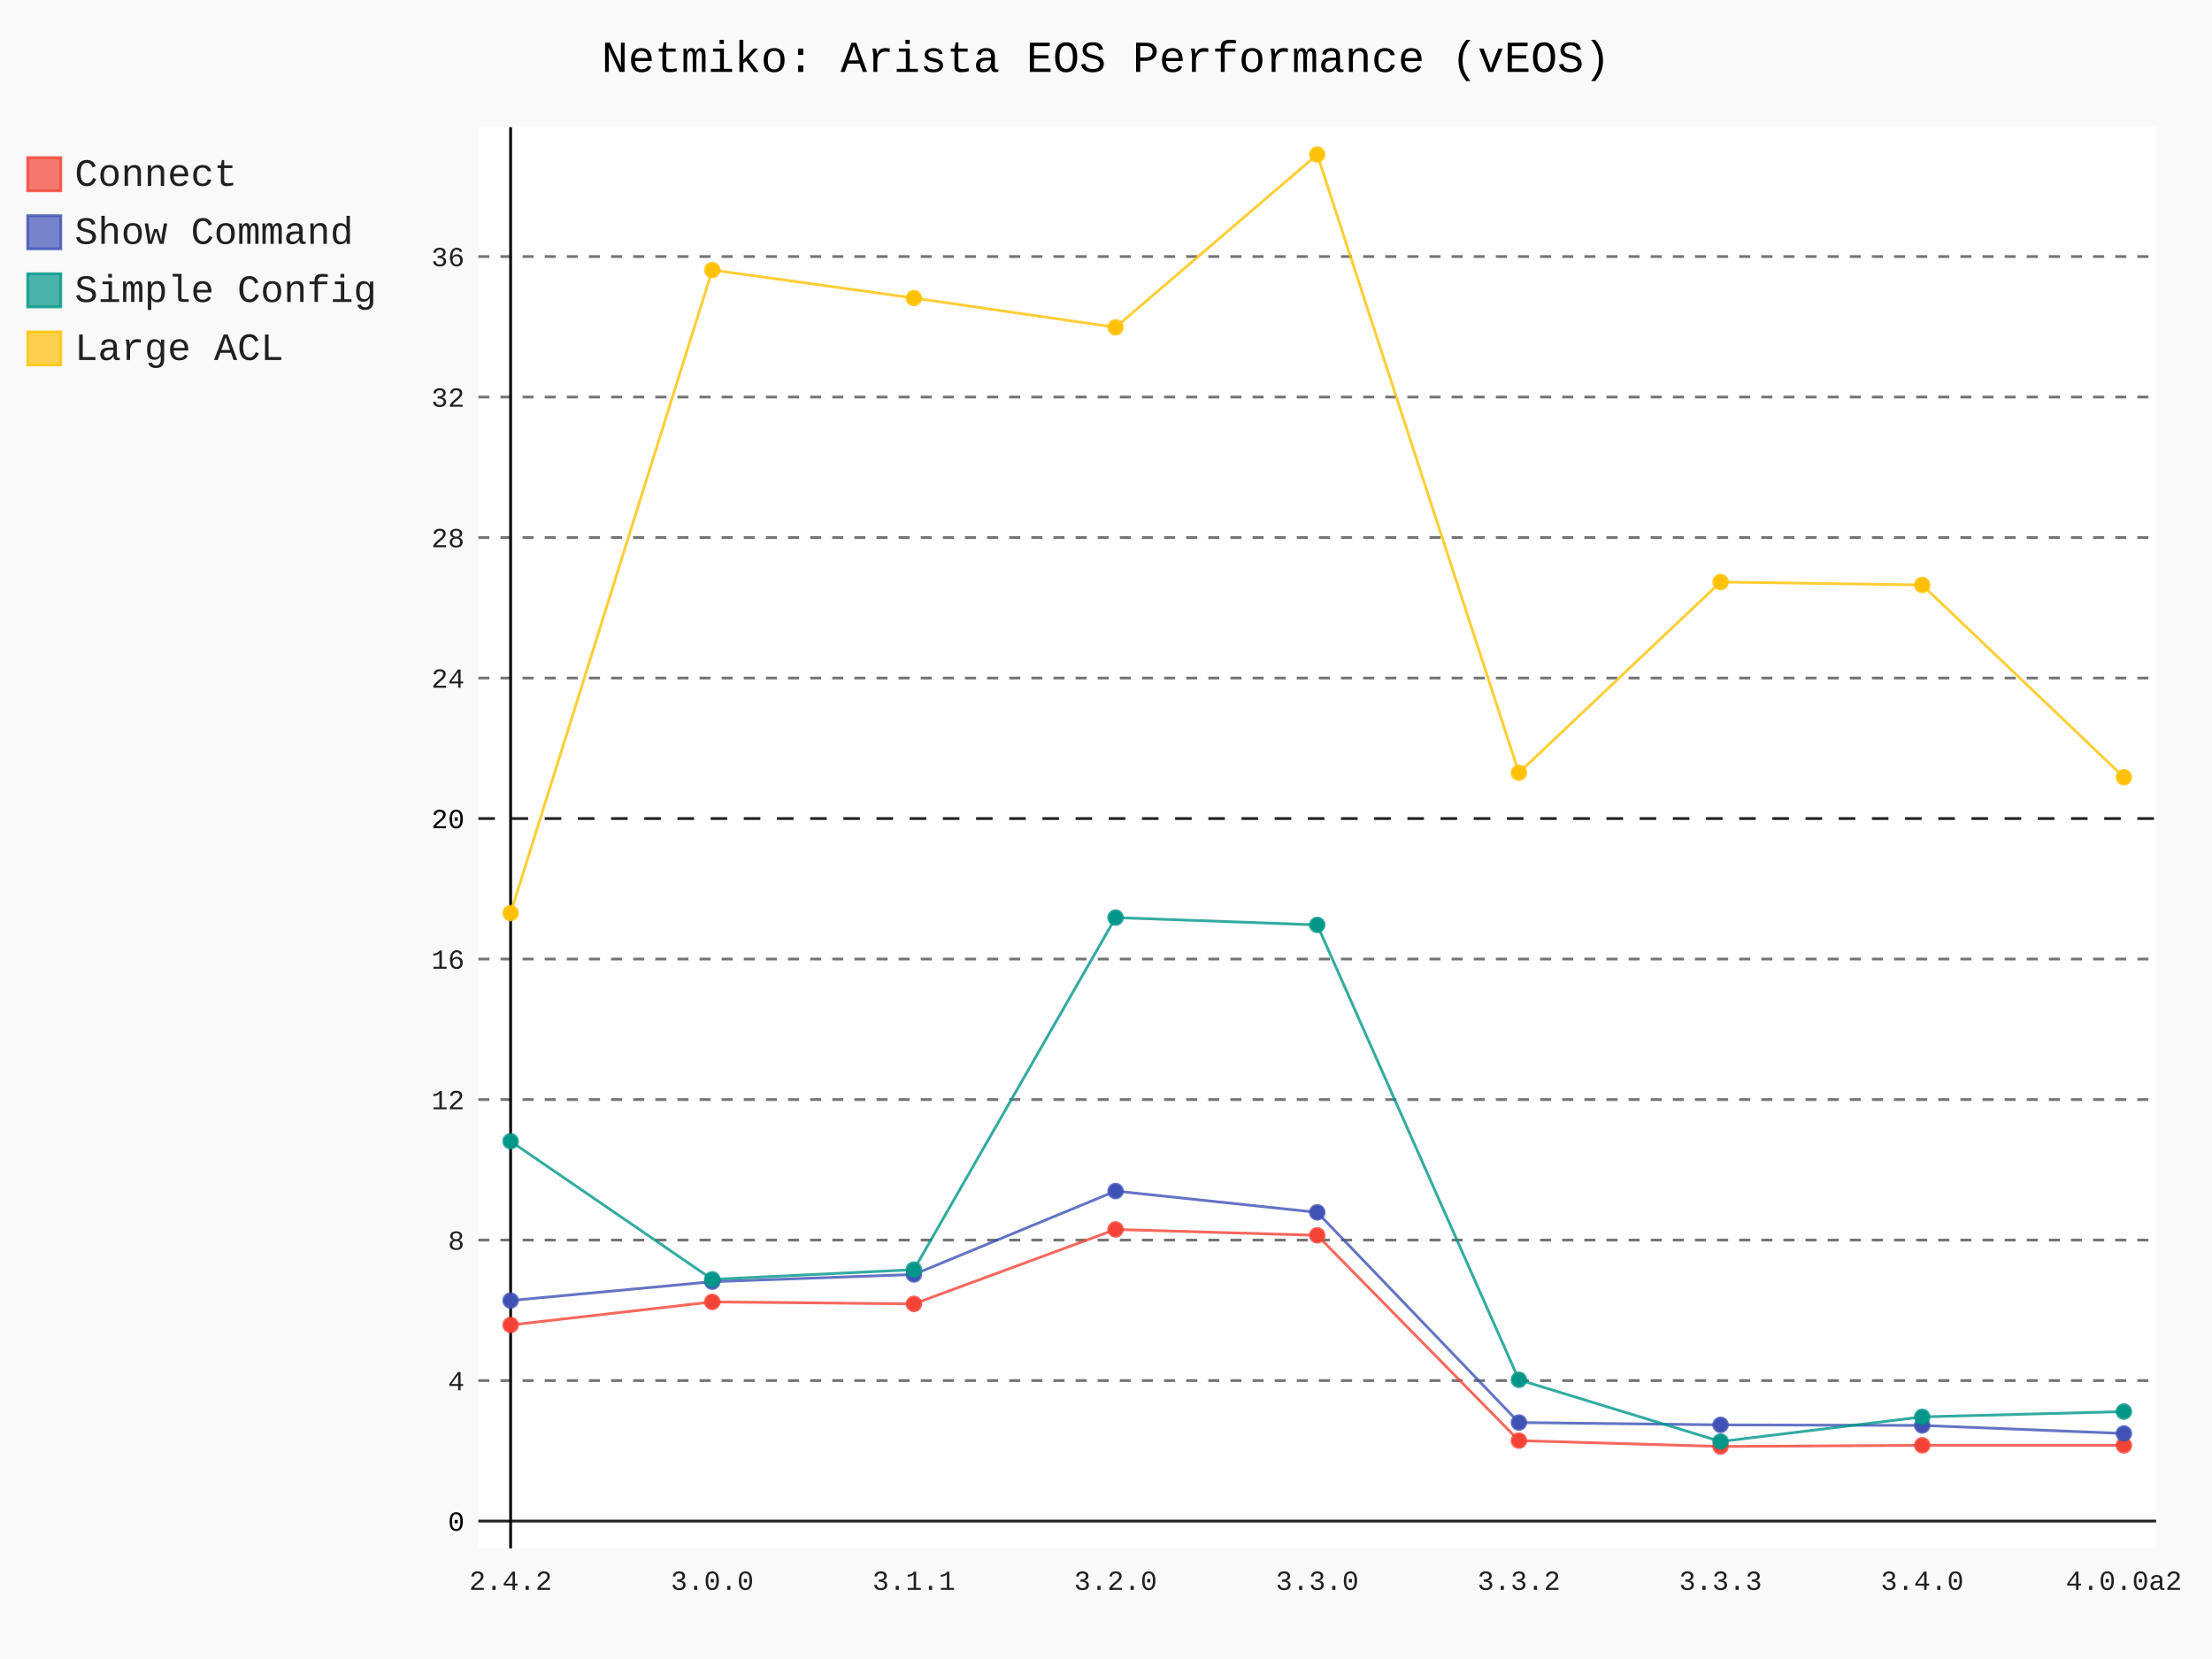
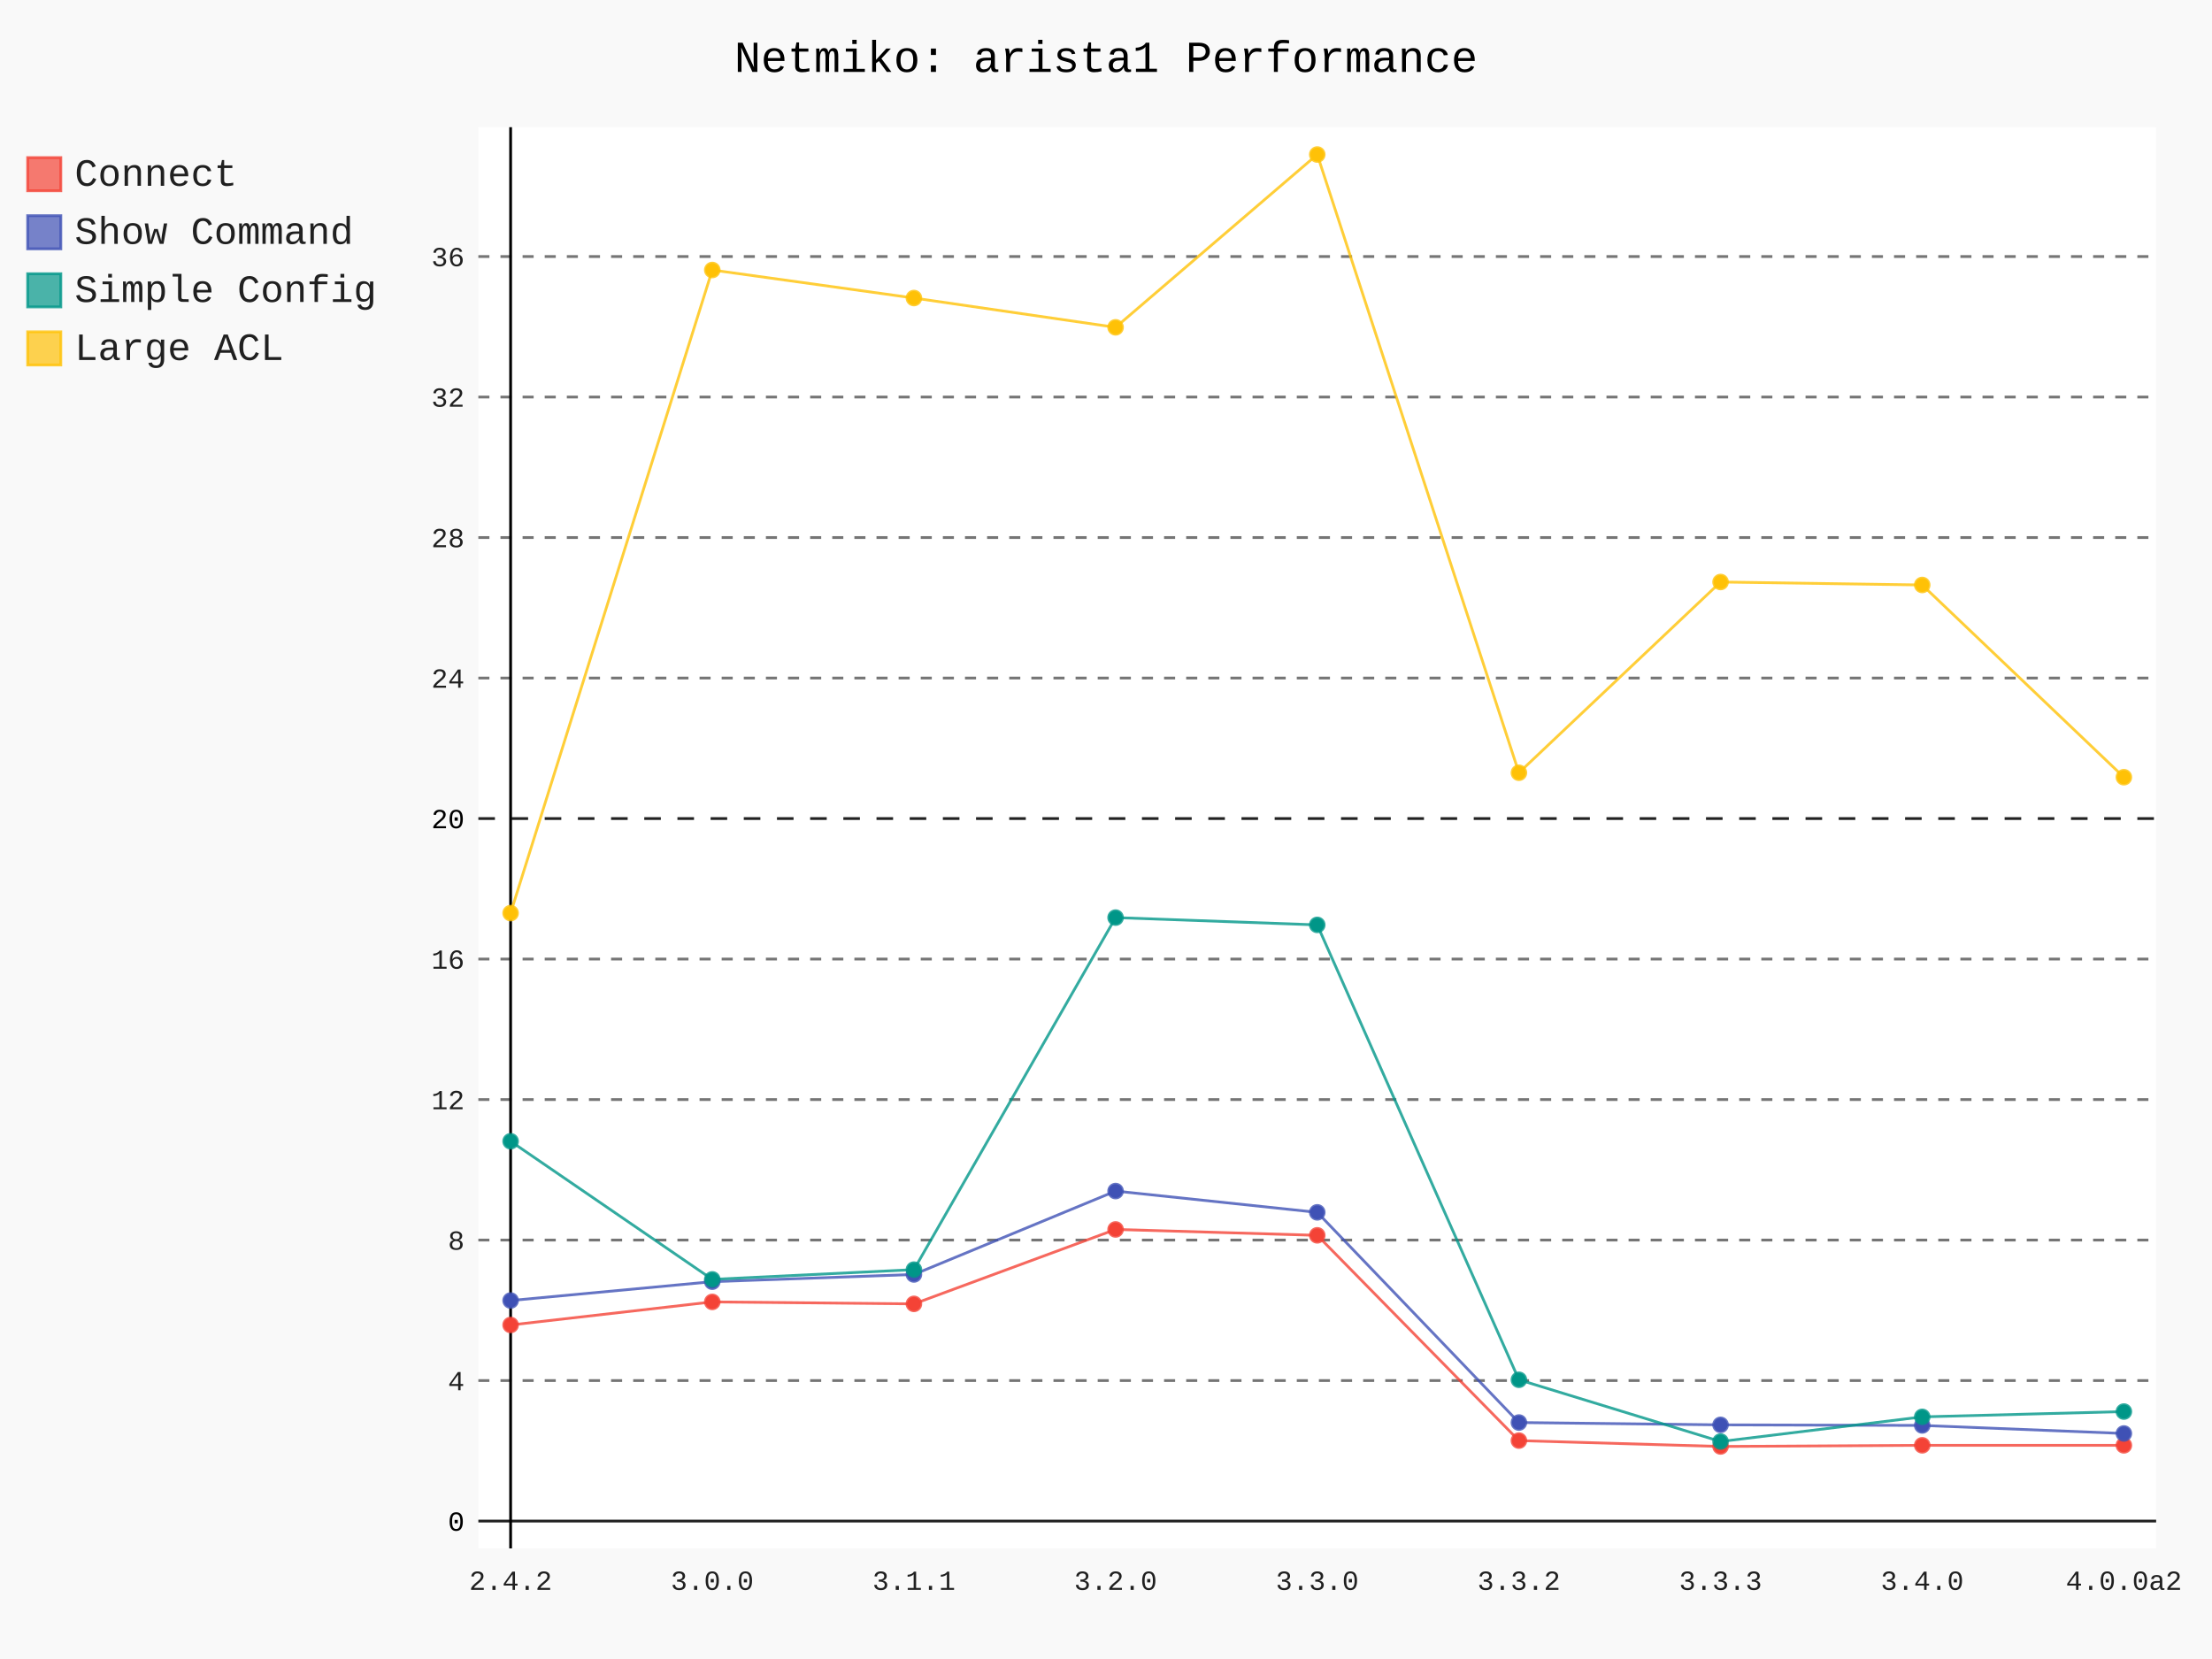
- <svg xmlns="http://www.w3.org/2000/svg" id="chart-83383c4d-131e-4451-8765-e4a0525ccb75" class="pygal-chart" viewBox="0 0 800 600">
+ <svg xmlns="http://www.w3.org/2000/svg" class="pygal-chart" id="chart-b3a2845d-cff3-4b10-b2d0-16e907e02e80" viewBox="0 0 800 600">
  <defs>
-     <style type="text/css">#chart-83383c4d-131e-4451-8765-e4a0525ccb75{-webkit-user-select:none;-webkit-font-smoothing:antialiased;font-family:Consolas,"Liberation Mono",Menlo,Courier,monospace}#chart-83383c4d-131e-4451-8765-e4a0525ccb75 .title{font-family:Consolas,"Liberation Mono",Menlo,Courier,monospace;font-size:16px}#chart-83383c4d-131e-4451-8765-e4a0525ccb75 .legends .legend text{font-family:Consolas,"Liberation Mono",Menlo,Courier,monospace;font-size:14px}#chart-83383c4d-131e-4451-8765-e4a0525ccb75 .axis text{font-family:Consolas,"Liberation Mono",Menlo,Courier,monospace;font-size:10px}#chart-83383c4d-131e-4451-8765-e4a0525ccb75 .axis text.major{font-family:Consolas,"Liberation Mono",Menlo,Courier,monospace;font-size:10px}#chart-83383c4d-131e-4451-8765-e4a0525ccb75 .text-overlay text.value{font-family:Consolas,"Liberation Mono",Menlo,Courier,monospace;font-size:16px}#chart-83383c4d-131e-4451-8765-e4a0525ccb75 .text-overlay text.label{font-family:Consolas,"Liberation Mono",Menlo,Courier,monospace;font-size:10px}#chart-83383c4d-131e-4451-8765-e4a0525ccb75 .tooltip{font-family:Consolas,"Liberation Mono",Menlo,Courier,monospace;font-size:14px}#chart-83383c4d-131e-4451-8765-e4a0525ccb75 text.no_data{font-family:Consolas,"Liberation Mono",Menlo,Courier,monospace;font-size:64px}
- #chart-83383c4d-131e-4451-8765-e4a0525ccb75{background-color:rgba(249,249,249,1)}#chart-83383c4d-131e-4451-8765-e4a0525ccb75 path,#chart-83383c4d-131e-4451-8765-e4a0525ccb75 line,#chart-83383c4d-131e-4451-8765-e4a0525ccb75 rect,#chart-83383c4d-131e-4451-8765-e4a0525ccb75 circle{-webkit-transition:150ms;-moz-transition:150ms;transition:150ms}#chart-83383c4d-131e-4451-8765-e4a0525ccb75 .graph &gt; .background{fill:rgba(249,249,249,1)}#chart-83383c4d-131e-4451-8765-e4a0525ccb75 .plot &gt; .background{fill:rgba(255,255,255,1)}#chart-83383c4d-131e-4451-8765-e4a0525ccb75 .graph{fill:rgba(0,0,0,.87)}#chart-83383c4d-131e-4451-8765-e4a0525ccb75 text.no_data{fill:rgba(0,0,0,1)}#chart-83383c4d-131e-4451-8765-e4a0525ccb75 .title{fill:rgba(0,0,0,1)}#chart-83383c4d-131e-4451-8765-e4a0525ccb75 .legends .legend text{fill:rgba(0,0,0,.87)}#chart-83383c4d-131e-4451-8765-e4a0525ccb75 .legends .legend:hover text{fill:rgba(0,0,0,1)}#chart-83383c4d-131e-4451-8765-e4a0525ccb75 .axis .line{stroke:rgba(0,0,0,1)}#chart-83383c4d-131e-4451-8765-e4a0525ccb75 .axis .guide.line{stroke:rgba(0,0,0,.54)}#chart-83383c4d-131e-4451-8765-e4a0525ccb75 .axis .major.line{stroke:rgba(0,0,0,.87)}#chart-83383c4d-131e-4451-8765-e4a0525ccb75 .axis text.major{fill:rgba(0,0,0,1)}#chart-83383c4d-131e-4451-8765-e4a0525ccb75 .axis.y .guides:hover .guide.line,#chart-83383c4d-131e-4451-8765-e4a0525ccb75 .line-graph .axis.x .guides:hover .guide.line,#chart-83383c4d-131e-4451-8765-e4a0525ccb75 .stackedline-graph .axis.x .guides:hover .guide.line,#chart-83383c4d-131e-4451-8765-e4a0525ccb75 .xy-graph .axis.x .guides:hover .guide.line{stroke:rgba(0,0,0,1)}#chart-83383c4d-131e-4451-8765-e4a0525ccb75 .axis .guides:hover text{fill:rgba(0,0,0,1)}#chart-83383c4d-131e-4451-8765-e4a0525ccb75 .reactive{fill-opacity:.7;stroke-opacity:.8}#chart-83383c4d-131e-4451-8765-e4a0525ccb75 .ci{stroke:rgba(0,0,0,.87)}#chart-83383c4d-131e-4451-8765-e4a0525ccb75 .reactive.active,#chart-83383c4d-131e-4451-8765-e4a0525ccb75 .active .reactive{fill-opacity:.8;stroke-opacity:.9;stroke-width:4}#chart-83383c4d-131e-4451-8765-e4a0525ccb75 .ci .reactive.active{stroke-width:1.5}#chart-83383c4d-131e-4451-8765-e4a0525ccb75 .series text{fill:rgba(0,0,0,1)}#chart-83383c4d-131e-4451-8765-e4a0525ccb75 .tooltip rect{fill:rgba(255,255,255,1);stroke:rgba(0,0,0,1);-webkit-transition:opacity 150ms;-moz-transition:opacity 150ms;transition:opacity 150ms}#chart-83383c4d-131e-4451-8765-e4a0525ccb75 .tooltip .label{fill:rgba(0,0,0,.87)}#chart-83383c4d-131e-4451-8765-e4a0525ccb75 .tooltip .label{fill:rgba(0,0,0,.87)}#chart-83383c4d-131e-4451-8765-e4a0525ccb75 .tooltip .legend{font-size:.8em;fill:rgba(0,0,0,.54)}#chart-83383c4d-131e-4451-8765-e4a0525ccb75 .tooltip .x_label{font-size:.6em;fill:rgba(0,0,0,1)}#chart-83383c4d-131e-4451-8765-e4a0525ccb75 .tooltip .xlink{font-size:.5em;text-decoration:underline}#chart-83383c4d-131e-4451-8765-e4a0525ccb75 .tooltip .value{font-size:1.5em}#chart-83383c4d-131e-4451-8765-e4a0525ccb75 .bound{font-size:.5em}#chart-83383c4d-131e-4451-8765-e4a0525ccb75 .max-value{font-size:.75em;fill:rgba(0,0,0,.54)}#chart-83383c4d-131e-4451-8765-e4a0525ccb75 .map-element{fill:rgba(255,255,255,1);stroke:rgba(0,0,0,.54) !important}#chart-83383c4d-131e-4451-8765-e4a0525ccb75 .map-element .reactive{fill-opacity:inherit;stroke-opacity:inherit}#chart-83383c4d-131e-4451-8765-e4a0525ccb75 .color-0,#chart-83383c4d-131e-4451-8765-e4a0525ccb75 .color-0 a:visited{stroke:#F44336;fill:#F44336}#chart-83383c4d-131e-4451-8765-e4a0525ccb75 .color-1,#chart-83383c4d-131e-4451-8765-e4a0525ccb75 .color-1 a:visited{stroke:#3F51B5;fill:#3F51B5}#chart-83383c4d-131e-4451-8765-e4a0525ccb75 .color-2,#chart-83383c4d-131e-4451-8765-e4a0525ccb75 .color-2 a:visited{stroke:#009688;fill:#009688}#chart-83383c4d-131e-4451-8765-e4a0525ccb75 .color-3,#chart-83383c4d-131e-4451-8765-e4a0525ccb75 .color-3 a:visited{stroke:#FFC107;fill:#FFC107}#chart-83383c4d-131e-4451-8765-e4a0525ccb75 .text-overlay .color-0 text{fill:black}#chart-83383c4d-131e-4451-8765-e4a0525ccb75 .text-overlay .color-1 text{fill:black}#chart-83383c4d-131e-4451-8765-e4a0525ccb75 .text-overlay .color-2 text{fill:black}#chart-83383c4d-131e-4451-8765-e4a0525ccb75 .text-overlay .color-3 text{fill:black}
- #chart-83383c4d-131e-4451-8765-e4a0525ccb75 text.no_data{text-anchor:middle}#chart-83383c4d-131e-4451-8765-e4a0525ccb75 .guide.line{fill:none}#chart-83383c4d-131e-4451-8765-e4a0525ccb75 .centered{text-anchor:middle}#chart-83383c4d-131e-4451-8765-e4a0525ccb75 .title{text-anchor:middle}#chart-83383c4d-131e-4451-8765-e4a0525ccb75 .legends .legend text{fill-opacity:1}#chart-83383c4d-131e-4451-8765-e4a0525ccb75 .axis.x text{text-anchor:middle}#chart-83383c4d-131e-4451-8765-e4a0525ccb75 .axis.x:not(.web) text[transform]{text-anchor:start}#chart-83383c4d-131e-4451-8765-e4a0525ccb75 .axis.x:not(.web) text[transform].backwards{text-anchor:end}#chart-83383c4d-131e-4451-8765-e4a0525ccb75 .axis.y text{text-anchor:end}#chart-83383c4d-131e-4451-8765-e4a0525ccb75 .axis.y text[transform].backwards{text-anchor:start}#chart-83383c4d-131e-4451-8765-e4a0525ccb75 .axis.y2 text{text-anchor:start}#chart-83383c4d-131e-4451-8765-e4a0525ccb75 .axis.y2 text[transform].backwards{text-anchor:end}#chart-83383c4d-131e-4451-8765-e4a0525ccb75 .axis .guide.line{stroke-dasharray:4,4}#chart-83383c4d-131e-4451-8765-e4a0525ccb75 .axis .major.guide.line{stroke-dasharray:6,6}#chart-83383c4d-131e-4451-8765-e4a0525ccb75 .horizontal .axis.y .guide.line,#chart-83383c4d-131e-4451-8765-e4a0525ccb75 .horizontal .axis.y2 .guide.line,#chart-83383c4d-131e-4451-8765-e4a0525ccb75 .vertical .axis.x .guide.line{opacity:0}#chart-83383c4d-131e-4451-8765-e4a0525ccb75 .horizontal .axis.always_show .guide.line,#chart-83383c4d-131e-4451-8765-e4a0525ccb75 .vertical .axis.always_show .guide.line{opacity:1 !important}#chart-83383c4d-131e-4451-8765-e4a0525ccb75 .axis.y .guides:hover .guide.line,#chart-83383c4d-131e-4451-8765-e4a0525ccb75 .axis.y2 .guides:hover .guide.line,#chart-83383c4d-131e-4451-8765-e4a0525ccb75 .axis.x .guides:hover .guide.line{opacity:1}#chart-83383c4d-131e-4451-8765-e4a0525ccb75 .axis .guides:hover text{opacity:1}#chart-83383c4d-131e-4451-8765-e4a0525ccb75 .nofill{fill:none}#chart-83383c4d-131e-4451-8765-e4a0525ccb75 .subtle-fill{fill-opacity:.2}#chart-83383c4d-131e-4451-8765-e4a0525ccb75 .dot{stroke-width:1px;fill-opacity:1}#chart-83383c4d-131e-4451-8765-e4a0525ccb75 .dot.active{stroke-width:5px}#chart-83383c4d-131e-4451-8765-e4a0525ccb75 .dot.negative{fill:transparent}#chart-83383c4d-131e-4451-8765-e4a0525ccb75 text,#chart-83383c4d-131e-4451-8765-e4a0525ccb75 tspan{stroke:none !important}#chart-83383c4d-131e-4451-8765-e4a0525ccb75 .series text.active{opacity:1}#chart-83383c4d-131e-4451-8765-e4a0525ccb75 .tooltip rect{fill-opacity:.95;stroke-width:.5}#chart-83383c4d-131e-4451-8765-e4a0525ccb75 .tooltip text{fill-opacity:1}#chart-83383c4d-131e-4451-8765-e4a0525ccb75 .showable{visibility:hidden}#chart-83383c4d-131e-4451-8765-e4a0525ccb75 .showable.shown{visibility:visible}#chart-83383c4d-131e-4451-8765-e4a0525ccb75 .gauge-background{fill:rgba(229,229,229,1);stroke:none}#chart-83383c4d-131e-4451-8765-e4a0525ccb75 .bg-lines{stroke:rgba(249,249,249,1);stroke-width:2px}</style>
+     <style type="text/css">#chart-b3a2845d-cff3-4b10-b2d0-16e907e02e80{-webkit-user-select:none;-webkit-font-smoothing:antialiased;font-family:Consolas,"Liberation Mono",Menlo,Courier,monospace}#chart-b3a2845d-cff3-4b10-b2d0-16e907e02e80 .title{font-family:Consolas,"Liberation Mono",Menlo,Courier,monospace;font-size:16px}#chart-b3a2845d-cff3-4b10-b2d0-16e907e02e80 .legends .legend text{font-family:Consolas,"Liberation Mono",Menlo,Courier,monospace;font-size:14px}#chart-b3a2845d-cff3-4b10-b2d0-16e907e02e80 .axis text{font-family:Consolas,"Liberation Mono",Menlo,Courier,monospace;font-size:10px}#chart-b3a2845d-cff3-4b10-b2d0-16e907e02e80 .axis text.major{font-family:Consolas,"Liberation Mono",Menlo,Courier,monospace;font-size:10px}#chart-b3a2845d-cff3-4b10-b2d0-16e907e02e80 .text-overlay text.value{font-family:Consolas,"Liberation Mono",Menlo,Courier,monospace;font-size:16px}#chart-b3a2845d-cff3-4b10-b2d0-16e907e02e80 .text-overlay text.label{font-family:Consolas,"Liberation Mono",Menlo,Courier,monospace;font-size:10px}#chart-b3a2845d-cff3-4b10-b2d0-16e907e02e80 .tooltip{font-family:Consolas,"Liberation Mono",Menlo,Courier,monospace;font-size:14px}#chart-b3a2845d-cff3-4b10-b2d0-16e907e02e80 text.no_data{font-family:Consolas,"Liberation Mono",Menlo,Courier,monospace;font-size:64px}
+ #chart-b3a2845d-cff3-4b10-b2d0-16e907e02e80{background-color:rgba(249,249,249,1)}#chart-b3a2845d-cff3-4b10-b2d0-16e907e02e80 path,#chart-b3a2845d-cff3-4b10-b2d0-16e907e02e80 line,#chart-b3a2845d-cff3-4b10-b2d0-16e907e02e80 rect,#chart-b3a2845d-cff3-4b10-b2d0-16e907e02e80 circle{-webkit-transition:150ms;-moz-transition:150ms;transition:150ms}#chart-b3a2845d-cff3-4b10-b2d0-16e907e02e80 .graph &gt; .background{fill:rgba(249,249,249,1)}#chart-b3a2845d-cff3-4b10-b2d0-16e907e02e80 .plot &gt; .background{fill:rgba(255,255,255,1)}#chart-b3a2845d-cff3-4b10-b2d0-16e907e02e80 .graph{fill:rgba(0,0,0,.87)}#chart-b3a2845d-cff3-4b10-b2d0-16e907e02e80 text.no_data{fill:rgba(0,0,0,1)}#chart-b3a2845d-cff3-4b10-b2d0-16e907e02e80 .title{fill:rgba(0,0,0,1)}#chart-b3a2845d-cff3-4b10-b2d0-16e907e02e80 .legends .legend text{fill:rgba(0,0,0,.87)}#chart-b3a2845d-cff3-4b10-b2d0-16e907e02e80 .legends .legend:hover text{fill:rgba(0,0,0,1)}#chart-b3a2845d-cff3-4b10-b2d0-16e907e02e80 .axis .line{stroke:rgba(0,0,0,1)}#chart-b3a2845d-cff3-4b10-b2d0-16e907e02e80 .axis .guide.line{stroke:rgba(0,0,0,.54)}#chart-b3a2845d-cff3-4b10-b2d0-16e907e02e80 .axis .major.line{stroke:rgba(0,0,0,.87)}#chart-b3a2845d-cff3-4b10-b2d0-16e907e02e80 .axis text.major{fill:rgba(0,0,0,1)}#chart-b3a2845d-cff3-4b10-b2d0-16e907e02e80 .axis.y .guides:hover .guide.line,#chart-b3a2845d-cff3-4b10-b2d0-16e907e02e80 .line-graph .axis.x .guides:hover .guide.line,#chart-b3a2845d-cff3-4b10-b2d0-16e907e02e80 .stackedline-graph .axis.x .guides:hover .guide.line,#chart-b3a2845d-cff3-4b10-b2d0-16e907e02e80 .xy-graph .axis.x .guides:hover .guide.line{stroke:rgba(0,0,0,1)}#chart-b3a2845d-cff3-4b10-b2d0-16e907e02e80 .axis .guides:hover text{fill:rgba(0,0,0,1)}#chart-b3a2845d-cff3-4b10-b2d0-16e907e02e80 .reactive{fill-opacity:.7;stroke-opacity:.8}#chart-b3a2845d-cff3-4b10-b2d0-16e907e02e80 .ci{stroke:rgba(0,0,0,.87)}#chart-b3a2845d-cff3-4b10-b2d0-16e907e02e80 .reactive.active,#chart-b3a2845d-cff3-4b10-b2d0-16e907e02e80 .active .reactive{fill-opacity:.8;stroke-opacity:.9;stroke-width:4}#chart-b3a2845d-cff3-4b10-b2d0-16e907e02e80 .ci .reactive.active{stroke-width:1.5}#chart-b3a2845d-cff3-4b10-b2d0-16e907e02e80 .series text{fill:rgba(0,0,0,1)}#chart-b3a2845d-cff3-4b10-b2d0-16e907e02e80 .tooltip rect{fill:rgba(255,255,255,1);stroke:rgba(0,0,0,1);-webkit-transition:opacity 150ms;-moz-transition:opacity 150ms;transition:opacity 150ms}#chart-b3a2845d-cff3-4b10-b2d0-16e907e02e80 .tooltip .label{fill:rgba(0,0,0,.87)}#chart-b3a2845d-cff3-4b10-b2d0-16e907e02e80 .tooltip .label{fill:rgba(0,0,0,.87)}#chart-b3a2845d-cff3-4b10-b2d0-16e907e02e80 .tooltip .legend{font-size:.8em;fill:rgba(0,0,0,.54)}#chart-b3a2845d-cff3-4b10-b2d0-16e907e02e80 .tooltip .x_label{font-size:.6em;fill:rgba(0,0,0,1)}#chart-b3a2845d-cff3-4b10-b2d0-16e907e02e80 .tooltip .xlink{font-size:.5em;text-decoration:underline}#chart-b3a2845d-cff3-4b10-b2d0-16e907e02e80 .tooltip .value{font-size:1.5em}#chart-b3a2845d-cff3-4b10-b2d0-16e907e02e80 .bound{font-size:.5em}#chart-b3a2845d-cff3-4b10-b2d0-16e907e02e80 .max-value{font-size:.75em;fill:rgba(0,0,0,.54)}#chart-b3a2845d-cff3-4b10-b2d0-16e907e02e80 .map-element{fill:rgba(255,255,255,1);stroke:rgba(0,0,0,.54) !important}#chart-b3a2845d-cff3-4b10-b2d0-16e907e02e80 .map-element .reactive{fill-opacity:inherit;stroke-opacity:inherit}#chart-b3a2845d-cff3-4b10-b2d0-16e907e02e80 .color-0,#chart-b3a2845d-cff3-4b10-b2d0-16e907e02e80 .color-0 a:visited{stroke:#F44336;fill:#F44336}#chart-b3a2845d-cff3-4b10-b2d0-16e907e02e80 .color-1,#chart-b3a2845d-cff3-4b10-b2d0-16e907e02e80 .color-1 a:visited{stroke:#3F51B5;fill:#3F51B5}#chart-b3a2845d-cff3-4b10-b2d0-16e907e02e80 .color-2,#chart-b3a2845d-cff3-4b10-b2d0-16e907e02e80 .color-2 a:visited{stroke:#009688;fill:#009688}#chart-b3a2845d-cff3-4b10-b2d0-16e907e02e80 .color-3,#chart-b3a2845d-cff3-4b10-b2d0-16e907e02e80 .color-3 a:visited{stroke:#FFC107;fill:#FFC107}#chart-b3a2845d-cff3-4b10-b2d0-16e907e02e80 .text-overlay .color-0 text{fill:black}#chart-b3a2845d-cff3-4b10-b2d0-16e907e02e80 .text-overlay .color-1 text{fill:black}#chart-b3a2845d-cff3-4b10-b2d0-16e907e02e80 .text-overlay .color-2 text{fill:black}#chart-b3a2845d-cff3-4b10-b2d0-16e907e02e80 .text-overlay .color-3 text{fill:black}
+ #chart-b3a2845d-cff3-4b10-b2d0-16e907e02e80 text.no_data{text-anchor:middle}#chart-b3a2845d-cff3-4b10-b2d0-16e907e02e80 .guide.line{fill:none}#chart-b3a2845d-cff3-4b10-b2d0-16e907e02e80 .centered{text-anchor:middle}#chart-b3a2845d-cff3-4b10-b2d0-16e907e02e80 .title{text-anchor:middle}#chart-b3a2845d-cff3-4b10-b2d0-16e907e02e80 .legends .legend text{fill-opacity:1}#chart-b3a2845d-cff3-4b10-b2d0-16e907e02e80 .axis.x text{text-anchor:middle}#chart-b3a2845d-cff3-4b10-b2d0-16e907e02e80 .axis.x:not(.web) text[transform]{text-anchor:start}#chart-b3a2845d-cff3-4b10-b2d0-16e907e02e80 .axis.x:not(.web) text[transform].backwards{text-anchor:end}#chart-b3a2845d-cff3-4b10-b2d0-16e907e02e80 .axis.y text{text-anchor:end}#chart-b3a2845d-cff3-4b10-b2d0-16e907e02e80 .axis.y text[transform].backwards{text-anchor:start}#chart-b3a2845d-cff3-4b10-b2d0-16e907e02e80 .axis.y2 text{text-anchor:start}#chart-b3a2845d-cff3-4b10-b2d0-16e907e02e80 .axis.y2 text[transform].backwards{text-anchor:end}#chart-b3a2845d-cff3-4b10-b2d0-16e907e02e80 .axis .guide.line{stroke-dasharray:4,4}#chart-b3a2845d-cff3-4b10-b2d0-16e907e02e80 .axis .major.guide.line{stroke-dasharray:6,6}#chart-b3a2845d-cff3-4b10-b2d0-16e907e02e80 .horizontal .axis.y .guide.line,#chart-b3a2845d-cff3-4b10-b2d0-16e907e02e80 .horizontal .axis.y2 .guide.line,#chart-b3a2845d-cff3-4b10-b2d0-16e907e02e80 .vertical .axis.x .guide.line{opacity:0}#chart-b3a2845d-cff3-4b10-b2d0-16e907e02e80 .horizontal .axis.always_show .guide.line,#chart-b3a2845d-cff3-4b10-b2d0-16e907e02e80 .vertical .axis.always_show .guide.line{opacity:1 !important}#chart-b3a2845d-cff3-4b10-b2d0-16e907e02e80 .axis.y .guides:hover .guide.line,#chart-b3a2845d-cff3-4b10-b2d0-16e907e02e80 .axis.y2 .guides:hover .guide.line,#chart-b3a2845d-cff3-4b10-b2d0-16e907e02e80 .axis.x .guides:hover .guide.line{opacity:1}#chart-b3a2845d-cff3-4b10-b2d0-16e907e02e80 .axis .guides:hover text{opacity:1}#chart-b3a2845d-cff3-4b10-b2d0-16e907e02e80 .nofill{fill:none}#chart-b3a2845d-cff3-4b10-b2d0-16e907e02e80 .subtle-fill{fill-opacity:.2}#chart-b3a2845d-cff3-4b10-b2d0-16e907e02e80 .dot{stroke-width:1px;fill-opacity:1}#chart-b3a2845d-cff3-4b10-b2d0-16e907e02e80 .dot.active{stroke-width:5px}#chart-b3a2845d-cff3-4b10-b2d0-16e907e02e80 .dot.negative{fill:transparent}#chart-b3a2845d-cff3-4b10-b2d0-16e907e02e80 text,#chart-b3a2845d-cff3-4b10-b2d0-16e907e02e80 tspan{stroke:none !important}#chart-b3a2845d-cff3-4b10-b2d0-16e907e02e80 .series text.active{opacity:1}#chart-b3a2845d-cff3-4b10-b2d0-16e907e02e80 .tooltip rect{fill-opacity:.95;stroke-width:.5}#chart-b3a2845d-cff3-4b10-b2d0-16e907e02e80 .tooltip text{fill-opacity:1}#chart-b3a2845d-cff3-4b10-b2d0-16e907e02e80 .showable{visibility:hidden}#chart-b3a2845d-cff3-4b10-b2d0-16e907e02e80 .showable.shown{visibility:visible}#chart-b3a2845d-cff3-4b10-b2d0-16e907e02e80 .gauge-background{fill:rgba(229,229,229,1);stroke:none}#chart-b3a2845d-cff3-4b10-b2d0-16e907e02e80 .bg-lines{stroke:rgba(249,249,249,1);stroke-width:2px}</style>
  </defs>
  <g class="graph line-graph vertical">
-     <rect x="0" y="0" width="800" height="600" class="background" />
-     <g transform="translate(173, 46)" class="plot">
-       <rect x="0" y="0" width="606.8" height="514" class="background" />
+     <rect class="background" height="600" width="800" x="0" y="0" />
+     <g class="plot" transform="translate(173, 46)">
+       <rect class="background" height="514" width="606.8" x="0" y="0" />
      <g class="axis y always_show">
        <g class="guides">
-           <path d="M0 504.115 h606.8" class="axis major line" />
-           <text x="-5" y="507.615" class="major">0</text>
-         </g>
-         <g class="guides">
-           <path d="M0 453.3 h606.8" class="guide line" />
-           <text x="-5" y="456.8" class="">4</text>
-         </g>
-         <g class="guides">
-           <path d="M0 402.485 h606.8" class="guide line" />
-           <text x="-5" y="405.985" class="">8</text>
-         </g>
-         <g class="guides">
-           <path d="M0 351.67 h606.8" class="guide line" />
-           <text x="-5" y="355.17" class="">12</text>
-         </g>
-         <g class="guides">
-           <path d="M0 300.855 h606.8" class="guide line" />
-           <text x="-5" y="304.355" class="">16</text>
-         </g>
-         <g class="guides">
-           <path d="M0 250.04 h606.8" class="major guide line" />
-           <text x="-5" y="253.54" class="major">20</text>
-         </g>
-         <g class="guides">
-           <path d="M0 199.225 h606.8" class="guide line" />
-           <text x="-5" y="202.725" class="">24</text>
-         </g>
-         <g class="guides">
-           <path d="M0 148.41 h606.8" class="guide line" />
-           <text x="-5" y="151.91" class="">28</text>
-         </g>
-         <g class="guides">
-           <path d="M0 97.595 h606.8" class="guide line" />
-           <text x="-5" y="101.095" class="">32</text>
-         </g>
-         <g class="guides">
-           <path d="M0 46.78 h606.8" class="guide line" />
-           <text x="-5" y="50.28" class="">36</text>
+           <path class="axis major line" d="M0 504.115 h606.8" />
+           <text class="major" x="-5" y="507.615">0</text>
+         </g>
+         <g class="guides">
+           <path class="guide line" d="M0 453.3 h606.8" />
+           <text class="" x="-5" y="456.8">4</text>
+         </g>
+         <g class="guides">
+           <path class="guide line" d="M0 402.485 h606.8" />
+           <text class="" x="-5" y="405.985">8</text>
+         </g>
+         <g class="guides">
+           <path class="guide line" d="M0 351.67 h606.8" />
+           <text class="" x="-5" y="355.17">12</text>
+         </g>
+         <g class="guides">
+           <path class="guide line" d="M0 300.855 h606.8" />
+           <text class="" x="-5" y="304.355">16</text>
+         </g>
+         <g class="guides">
+           <path class="major guide line" d="M0 250.04 h606.8" />
+           <text class="major" x="-5" y="253.54">20</text>
+         </g>
+         <g class="guides">
+           <path class="guide line" d="M0 199.225 h606.8" />
+           <text class="" x="-5" y="202.725">24</text>
+         </g>
+         <g class="guides">
+           <path class="guide line" d="M0 148.41 h606.8" />
+           <text class="" x="-5" y="151.91">28</text>
+         </g>
+         <g class="guides">
+           <path class="guide line" d="M0 97.595 h606.8" />
+           <text class="" x="-5" y="101.095">32</text>
+         </g>
+         <g class="guides">
+           <path class="guide line" d="M0 46.78 h606.8" />
+           <text class="" x="-5" y="50.28">36</text>
        </g>
      </g>
      <g class="axis x">
        <g class="guides">
-           <path d="M11.669 0 v514" class="line" />
-           <text x="11.669" y="529.0" class="">2.4.2</text>
-         </g>
-         <g class="guides">
-           <path d="M84.602 0 v514" class="guide line" />
-           <text x="84.602" y="529.0" class="">3.0.0</text>
-         </g>
-         <g class="guides">
-           <path d="M157.535 0 v514" class="guide line" />
-           <text x="157.535" y="529.0" class="">3.1.1</text>
-         </g>
-         <g class="guides">
-           <path d="M230.467 0 v514" class="guide line" />
-           <text x="230.467" y="529.0" class="">3.2.0</text>
-         </g>
-         <g class="guides">
-           <path d="M303.4 0 v514" class="guide line" />
-           <text x="303.4" y="529.0" class="">3.3.0</text>
-         </g>
-         <g class="guides">
-           <path d="M376.333 0 v514" class="guide line" />
-           <text x="376.333" y="529.0" class="">3.3.2</text>
-         </g>
-         <g class="guides">
-           <path d="M449.265 0 v514" class="guide line" />
-           <text x="449.265" y="529.0" class="">3.3.3</text>
-         </g>
-         <g class="guides">
-           <path d="M522.198 0 v514" class="guide line" />
-           <text x="522.198" y="529.0" class="">3.4.0</text>
-         </g>
-         <g class="guides">
-           <path d="M595.131 0 v514" class="guide line" />
-           <text x="595.131" y="529.0" class="">4.0.0a2</text>
+           <path class="line" d="M11.669 0 v514" />
+           <text class="" x="11.669" y="529.0">2.4.2</text>
+         </g>
+         <g class="guides">
+           <path class="guide line" d="M84.602 0 v514" />
+           <text class="" x="84.602" y="529.0">3.0.0</text>
+         </g>
+         <g class="guides">
+           <path class="guide line" d="M157.535 0 v514" />
+           <text class="" x="157.535" y="529.0">3.1.1</text>
+         </g>
+         <g class="guides">
+           <path class="guide line" d="M230.467 0 v514" />
+           <text class="" x="230.467" y="529.0">3.2.0</text>
+         </g>
+         <g class="guides">
+           <path class="guide line" d="M303.4 0 v514" />
+           <text class="" x="303.4" y="529.0">3.3.0</text>
+         </g>
+         <g class="guides">
+           <path class="guide line" d="M376.333 0 v514" />
+           <text class="" x="376.333" y="529.0">3.3.2</text>
+         </g>
+         <g class="guides">
+           <path class="guide line" d="M449.265 0 v514" />
+           <text class="" x="449.265" y="529.0">3.3.3</text>
+         </g>
+         <g class="guides">
+           <path class="guide line" d="M522.198 0 v514" />
+           <text class="" x="522.198" y="529.0">3.4.0</text>
+         </g>
+         <g class="guides">
+           <path class="guide line" d="M595.131 0 v514" />
+           <text class="" x="595.131" y="529.0">4.0.0a2</text>
        </g>
      </g>
      <g class="series serie-0 color-0">
-         <path d="M11.669 433.196 L84.602 424.852 157.535 425.564 230.467 398.644 303.4 400.775 376.333 475.015 449.265 477.132 522.198 476.715 595.131 476.725" class="line reactive nofill" />
+         <path class="line reactive nofill" d="M11.669 433.196 L84.602 424.852 157.535 425.564 230.467 398.644 303.4 400.775 376.333 475.015 449.265 477.132 522.198 476.715 595.131 476.725" />
      </g>
      <g class="series serie-1 color-1">
-         <path d="M11.669 424.35 L84.602 417.536 157.535 414.926 230.467 384.763 303.4 392.464 376.333 468.477 449.265 469.318 522.198 469.525 595.131 472.44" class="line reactive nofill" />
+         <path class="line reactive nofill" d="M11.669 424.35 L84.602 417.536 157.535 414.926 230.467 384.763 303.4 392.464 376.333 468.477 449.265 469.318 522.198 469.525 595.131 472.44" />
      </g>
      <g class="series serie-2 color-2">
-         <path d="M11.669 366.752 L84.602 416.703 157.535 413.185 230.467 285.863 303.4 288.5 376.333 453.016 449.265 475.346 522.198 466.431 595.131 464.513" class="line reactive nofill" />
+         <path class="line reactive nofill" d="M11.669 366.752 L84.602 416.703 157.535 413.185 230.467 285.863 303.4 288.5 376.333 453.016 449.265 475.346 522.198 466.431 595.131 464.513" />
      </g>
      <g class="series serie-3 color-3">
-         <path d="M11.669 284.231 L84.602 51.652 157.535 61.787 230.467 72.382 303.4 9.885 376.333 233.479 449.265 164.49 522.198 165.565 595.131 235.088" class="line reactive nofill" />
+         <path class="line reactive nofill" d="M11.669 284.231 L84.602 51.652 157.535 61.787 230.467 72.382 303.4 9.885 376.333 233.479 449.265 164.49 522.198 165.565 595.131 235.088" />
      </g>
    </g>
    <g class="titles">
-       <text x="400.0" y="26" class="title plot_title">Netmiko: Arista EOS Performance (vEOS)</text>
-     </g>
-     <g transform="translate(173, 46)" class="plot overlay">
+       <text class="title plot_title" x="400.0" y="26">Netmiko: arista1 Performance</text>
+     </g>
+     <g class="plot overlay" transform="translate(173, 46)">
      <g class="series serie-0 color-0">
        <g class="dots">
-           <circle cx="11.669" cy="433.196" r="2.5" class="dot reactive tooltip-trigger" />
-         </g>
-         <g class="dots">
-           <circle cx="84.602" cy="424.852" r="2.5" class="dot reactive tooltip-trigger" />
-         </g>
-         <g class="dots">
-           <circle cx="157.535" cy="425.564" r="2.5" class="dot reactive tooltip-trigger" />
-         </g>
-         <g class="dots">
-           <circle cx="230.467" cy="398.644" r="2.5" class="dot reactive tooltip-trigger" />
-         </g>
-         <g class="dots">
-           <circle cx="303.4" cy="400.775" r="2.5" class="dot reactive tooltip-trigger" />
-         </g>
-         <g class="dots">
-           <circle cx="376.333" cy="475.015" r="2.5" class="dot reactive tooltip-trigger" />
-         </g>
-         <g class="dots">
-           <circle cx="449.265" cy="477.132" r="2.5" class="dot reactive tooltip-trigger" />
-         </g>
-         <g class="dots">
-           <circle cx="522.198" cy="476.715" r="2.5" class="dot reactive tooltip-trigger" />
-         </g>
-         <g class="dots">
-           <circle cx="595.131" cy="476.725" r="2.5" class="dot reactive tooltip-trigger" />
+           <circle class="dot reactive tooltip-trigger" cx="11.669" cy="433.196" r="2.5" />
+         </g>
+         <g class="dots">
+           <circle class="dot reactive tooltip-trigger" cx="84.602" cy="424.852" r="2.5" />
+         </g>
+         <g class="dots">
+           <circle class="dot reactive tooltip-trigger" cx="157.535" cy="425.564" r="2.5" />
+         </g>
+         <g class="dots">
+           <circle class="dot reactive tooltip-trigger" cx="230.467" cy="398.644" r="2.5" />
+         </g>
+         <g class="dots">
+           <circle class="dot reactive tooltip-trigger" cx="303.4" cy="400.775" r="2.5" />
+         </g>
+         <g class="dots">
+           <circle class="dot reactive tooltip-trigger" cx="376.333" cy="475.015" r="2.5" />
+         </g>
+         <g class="dots">
+           <circle class="dot reactive tooltip-trigger" cx="449.265" cy="477.132" r="2.5" />
+         </g>
+         <g class="dots">
+           <circle class="dot reactive tooltip-trigger" cx="522.198" cy="476.715" r="2.5" />
+         </g>
+         <g class="dots">
+           <circle class="dot reactive tooltip-trigger" cx="595.131" cy="476.725" r="2.5" />
        </g>
      </g>
      <g class="series serie-1 color-1">
        <g class="dots">
-           <circle cx="11.669" cy="424.35" r="2.5" class="dot reactive tooltip-trigger" />
-         </g>
-         <g class="dots">
-           <circle cx="84.602" cy="417.536" r="2.5" class="dot reactive tooltip-trigger" />
-         </g>
-         <g class="dots">
-           <circle cx="157.535" cy="414.926" r="2.5" class="dot reactive tooltip-trigger" />
-         </g>
-         <g class="dots">
-           <circle cx="230.467" cy="384.763" r="2.5" class="dot reactive tooltip-trigger" />
-         </g>
-         <g class="dots">
-           <circle cx="303.4" cy="392.464" r="2.5" class="dot reactive tooltip-trigger" />
-         </g>
-         <g class="dots">
-           <circle cx="376.333" cy="468.477" r="2.5" class="dot reactive tooltip-trigger" />
-         </g>
-         <g class="dots">
-           <circle cx="449.265" cy="469.318" r="2.5" class="dot reactive tooltip-trigger" />
-         </g>
-         <g class="dots">
-           <circle cx="522.198" cy="469.525" r="2.5" class="dot reactive tooltip-trigger" />
-         </g>
-         <g class="dots">
-           <circle cx="595.131" cy="472.44" r="2.5" class="dot reactive tooltip-trigger" />
+           <circle class="dot reactive tooltip-trigger" cx="11.669" cy="424.35" r="2.5" />
+         </g>
+         <g class="dots">
+           <circle class="dot reactive tooltip-trigger" cx="84.602" cy="417.536" r="2.5" />
+         </g>
+         <g class="dots">
+           <circle class="dot reactive tooltip-trigger" cx="157.535" cy="414.926" r="2.5" />
+         </g>
+         <g class="dots">
+           <circle class="dot reactive tooltip-trigger" cx="230.467" cy="384.763" r="2.5" />
+         </g>
+         <g class="dots">
+           <circle class="dot reactive tooltip-trigger" cx="303.4" cy="392.464" r="2.5" />
+         </g>
+         <g class="dots">
+           <circle class="dot reactive tooltip-trigger" cx="376.333" cy="468.477" r="2.5" />
+         </g>
+         <g class="dots">
+           <circle class="dot reactive tooltip-trigger" cx="449.265" cy="469.318" r="2.5" />
+         </g>
+         <g class="dots">
+           <circle class="dot reactive tooltip-trigger" cx="522.198" cy="469.525" r="2.5" />
+         </g>
+         <g class="dots">
+           <circle class="dot reactive tooltip-trigger" cx="595.131" cy="472.44" r="2.5" />
        </g>
      </g>
      <g class="series serie-2 color-2">
        <g class="dots">
-           <circle cx="11.669" cy="366.752" r="2.5" class="dot reactive tooltip-trigger" />
-         </g>
-         <g class="dots">
-           <circle cx="84.602" cy="416.703" r="2.5" class="dot reactive tooltip-trigger" />
-         </g>
-         <g class="dots">
-           <circle cx="157.535" cy="413.185" r="2.5" class="dot reactive tooltip-trigger" />
-         </g>
-         <g class="dots">
-           <circle cx="230.467" cy="285.863" r="2.5" class="dot reactive tooltip-trigger" />
-         </g>
-         <g class="dots">
-           <circle cx="303.4" cy="288.5" r="2.5" class="dot reactive tooltip-trigger" />
-         </g>
-         <g class="dots">
-           <circle cx="376.333" cy="453.016" r="2.5" class="dot reactive tooltip-trigger" />
-         </g>
-         <g class="dots">
-           <circle cx="449.265" cy="475.346" r="2.5" class="dot reactive tooltip-trigger" />
-         </g>
-         <g class="dots">
-           <circle cx="522.198" cy="466.431" r="2.5" class="dot reactive tooltip-trigger" />
-         </g>
-         <g class="dots">
-           <circle cx="595.131" cy="464.513" r="2.5" class="dot reactive tooltip-trigger" />
+           <circle class="dot reactive tooltip-trigger" cx="11.669" cy="366.752" r="2.5" />
+         </g>
+         <g class="dots">
+           <circle class="dot reactive tooltip-trigger" cx="84.602" cy="416.703" r="2.5" />
+         </g>
+         <g class="dots">
+           <circle class="dot reactive tooltip-trigger" cx="157.535" cy="413.185" r="2.5" />
+         </g>
+         <g class="dots">
+           <circle class="dot reactive tooltip-trigger" cx="230.467" cy="285.863" r="2.5" />
+         </g>
+         <g class="dots">
+           <circle class="dot reactive tooltip-trigger" cx="303.4" cy="288.5" r="2.5" />
+         </g>
+         <g class="dots">
+           <circle class="dot reactive tooltip-trigger" cx="376.333" cy="453.016" r="2.5" />
+         </g>
+         <g class="dots">
+           <circle class="dot reactive tooltip-trigger" cx="449.265" cy="475.346" r="2.5" />
+         </g>
+         <g class="dots">
+           <circle class="dot reactive tooltip-trigger" cx="522.198" cy="466.431" r="2.5" />
+         </g>
+         <g class="dots">
+           <circle class="dot reactive tooltip-trigger" cx="595.131" cy="464.513" r="2.5" />
        </g>
      </g>
      <g class="series serie-3 color-3">
        <g class="dots">
-           <circle cx="11.669" cy="284.231" r="2.5" class="dot reactive tooltip-trigger" />
-         </g>
-         <g class="dots">
-           <circle cx="84.602" cy="51.652" r="2.5" class="dot reactive tooltip-trigger" />
-         </g>
-         <g class="dots">
-           <circle cx="157.535" cy="61.787" r="2.5" class="dot reactive tooltip-trigger" />
-         </g>
-         <g class="dots">
-           <circle cx="230.467" cy="72.382" r="2.5" class="dot reactive tooltip-trigger" />
-         </g>
-         <g class="dots">
-           <circle cx="303.4" cy="9.885" r="2.5" class="dot reactive tooltip-trigger" />
-         </g>
-         <g class="dots">
-           <circle cx="376.333" cy="233.479" r="2.5" class="dot reactive tooltip-trigger" />
-         </g>
-         <g class="dots">
-           <circle cx="449.265" cy="164.49" r="2.5" class="dot reactive tooltip-trigger" />
-         </g>
-         <g class="dots">
-           <circle cx="522.198" cy="165.565" r="2.5" class="dot reactive tooltip-trigger" />
-         </g>
-         <g class="dots">
-           <circle cx="595.131" cy="235.088" r="2.5" class="dot reactive tooltip-trigger" />
-         </g>
-       </g>
-     </g>
-     <g transform="translate(173, 46)" class="plot text-overlay">
+           <circle class="dot reactive tooltip-trigger" cx="11.669" cy="284.231" r="2.5" />
+         </g>
+         <g class="dots">
+           <circle class="dot reactive tooltip-trigger" cx="84.602" cy="51.652" r="2.5" />
+         </g>
+         <g class="dots">
+           <circle class="dot reactive tooltip-trigger" cx="157.535" cy="61.787" r="2.5" />
+         </g>
+         <g class="dots">
+           <circle class="dot reactive tooltip-trigger" cx="230.467" cy="72.382" r="2.5" />
+         </g>
+         <g class="dots">
+           <circle class="dot reactive tooltip-trigger" cx="303.4" cy="9.885" r="2.5" />
+         </g>
+         <g class="dots">
+           <circle class="dot reactive tooltip-trigger" cx="376.333" cy="233.479" r="2.5" />
+         </g>
+         <g class="dots">
+           <circle class="dot reactive tooltip-trigger" cx="449.265" cy="164.49" r="2.5" />
+         </g>
+         <g class="dots">
+           <circle class="dot reactive tooltip-trigger" cx="522.198" cy="165.565" r="2.5" />
+         </g>
+         <g class="dots">
+           <circle class="dot reactive tooltip-trigger" cx="595.131" cy="235.088" r="2.5" />
+         </g>
+       </g>
+     </g>
+     <g class="plot text-overlay" transform="translate(173, 46)">
      <g class="series serie-0 color-0" />
      <g class="series serie-1 color-1" />
      <g class="series serie-2 color-2" />
      <g class="series serie-3 color-3" />
    </g>
-     <g transform="translate(173, 46)" class="plot tooltip-overlay">
-       <g transform="translate(0 0)" style="opacity: 0" class="tooltip">
-         <rect rx="0" ry="0" width="0" height="0" class="tooltip-box" />
+     <g class="plot tooltip-overlay" transform="translate(173, 46)">
+       <g class="tooltip" style="opacity: 0" transform="translate(0 0)">
+         <rect class="tooltip-box" height="0" rx="0" ry="0" width="0" />
        <g class="text" />
      </g>
    </g>
-     <g transform="translate(10, 56)" class="legends">
-       <g id="activate-serie-0" class="legend reactive activate-serie">
-         <rect x="0.0" y="1.0" width="12" height="12" class="color-0 reactive" />
+     <g class="legends" transform="translate(10, 56)">
+       <g class="legend reactive activate-serie" id="activate-serie-0">
+         <rect class="color-0 reactive" height="12" width="12" x="0.0" y="1.0" />
        <text x="17.0" y="11.2">Connect</text>
      </g>
-       <g id="activate-serie-1" class="legend reactive activate-serie">
-         <rect x="0.0" y="22.0" width="12" height="12" class="color-1 reactive" />
+       <g class="legend reactive activate-serie" id="activate-serie-1">
+         <rect class="color-1 reactive" height="12" width="12" x="0.0" y="22.0" />
        <text x="17.0" y="32.2">Show Command</text>
      </g>
-       <g id="activate-serie-2" class="legend reactive activate-serie">
-         <rect x="0.0" y="43.0" width="12" height="12" class="color-2 reactive" />
+       <g class="legend reactive activate-serie" id="activate-serie-2">
+         <rect class="color-2 reactive" height="12" width="12" x="0.0" y="43.0" />
        <text x="17.0" y="53.2">Simple Config</text>
      </g>
-       <g id="activate-serie-3" class="legend reactive activate-serie">
-         <rect x="0.0" y="64.0" width="12" height="12" class="color-3 reactive" />
+       <g class="legend reactive activate-serie" id="activate-serie-3">
+         <rect class="color-3 reactive" height="12" width="12" x="0.0" y="64.0" />
        <text x="17.0" y="74.2">Large ACL</text>
      </g>
    </g>
-     <g transform="translate(790, 56)" class="legends" />
+     <g class="legends" transform="translate(790, 56)" />
  </g>
</svg>
